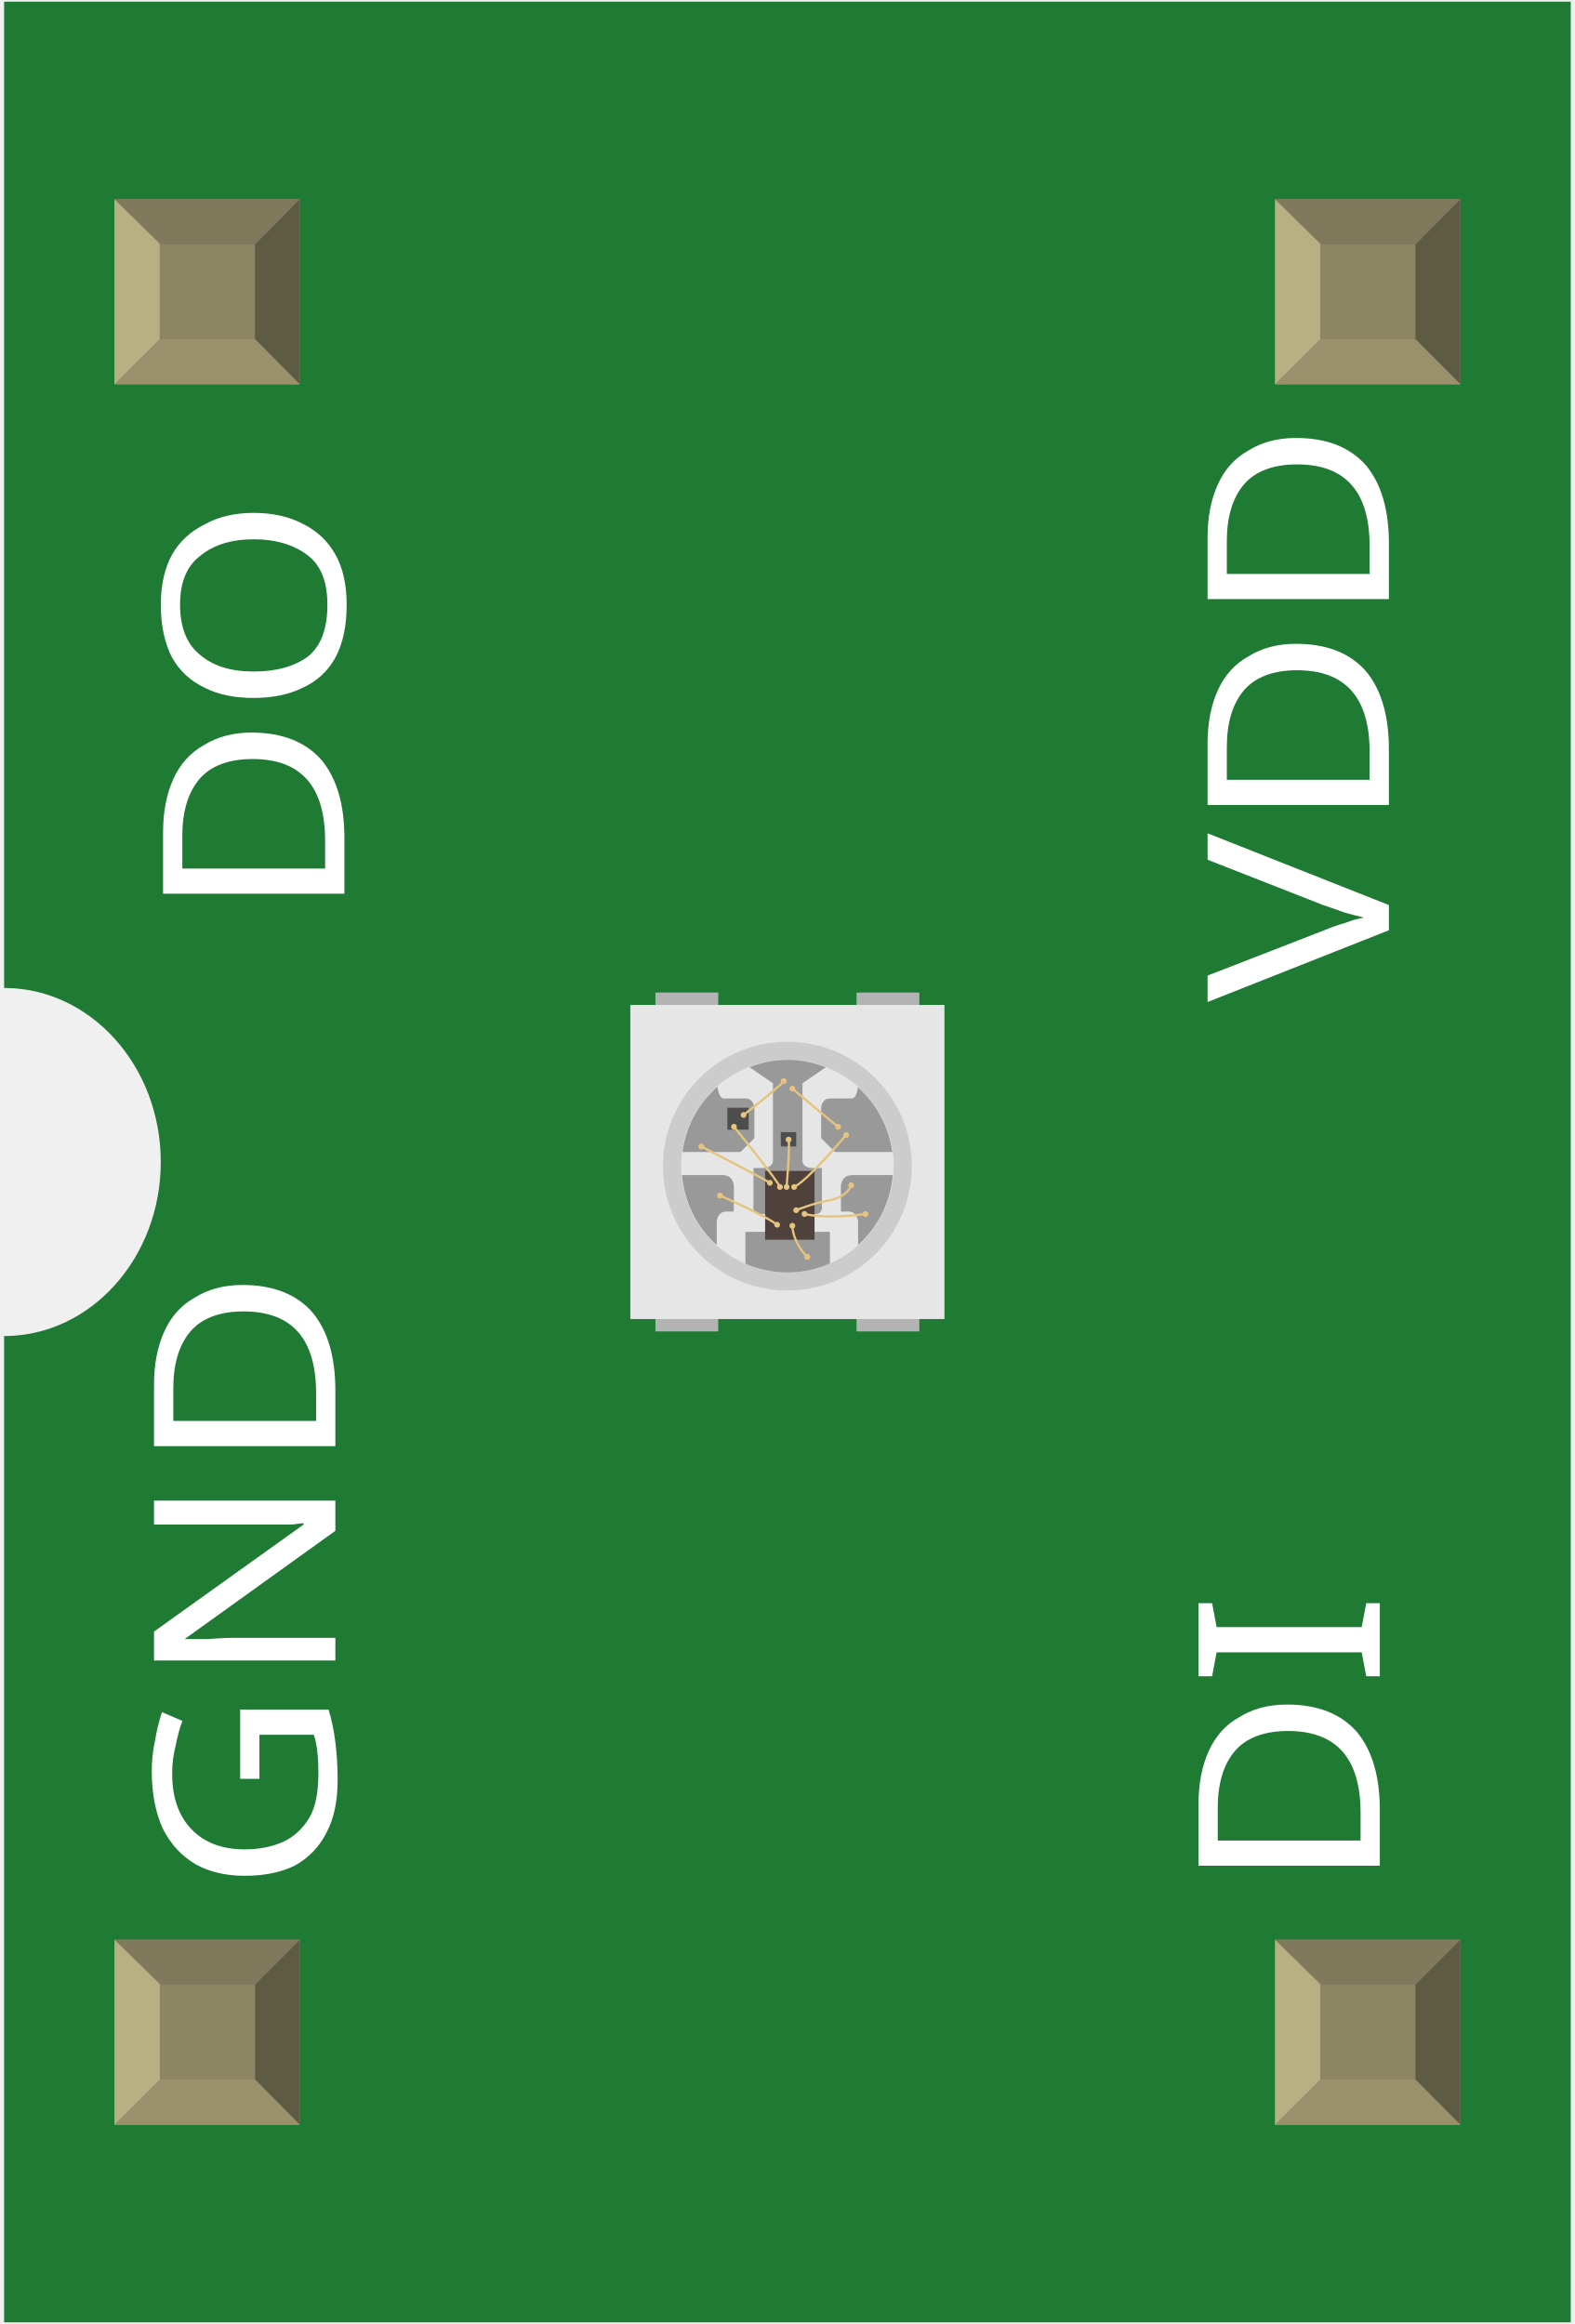
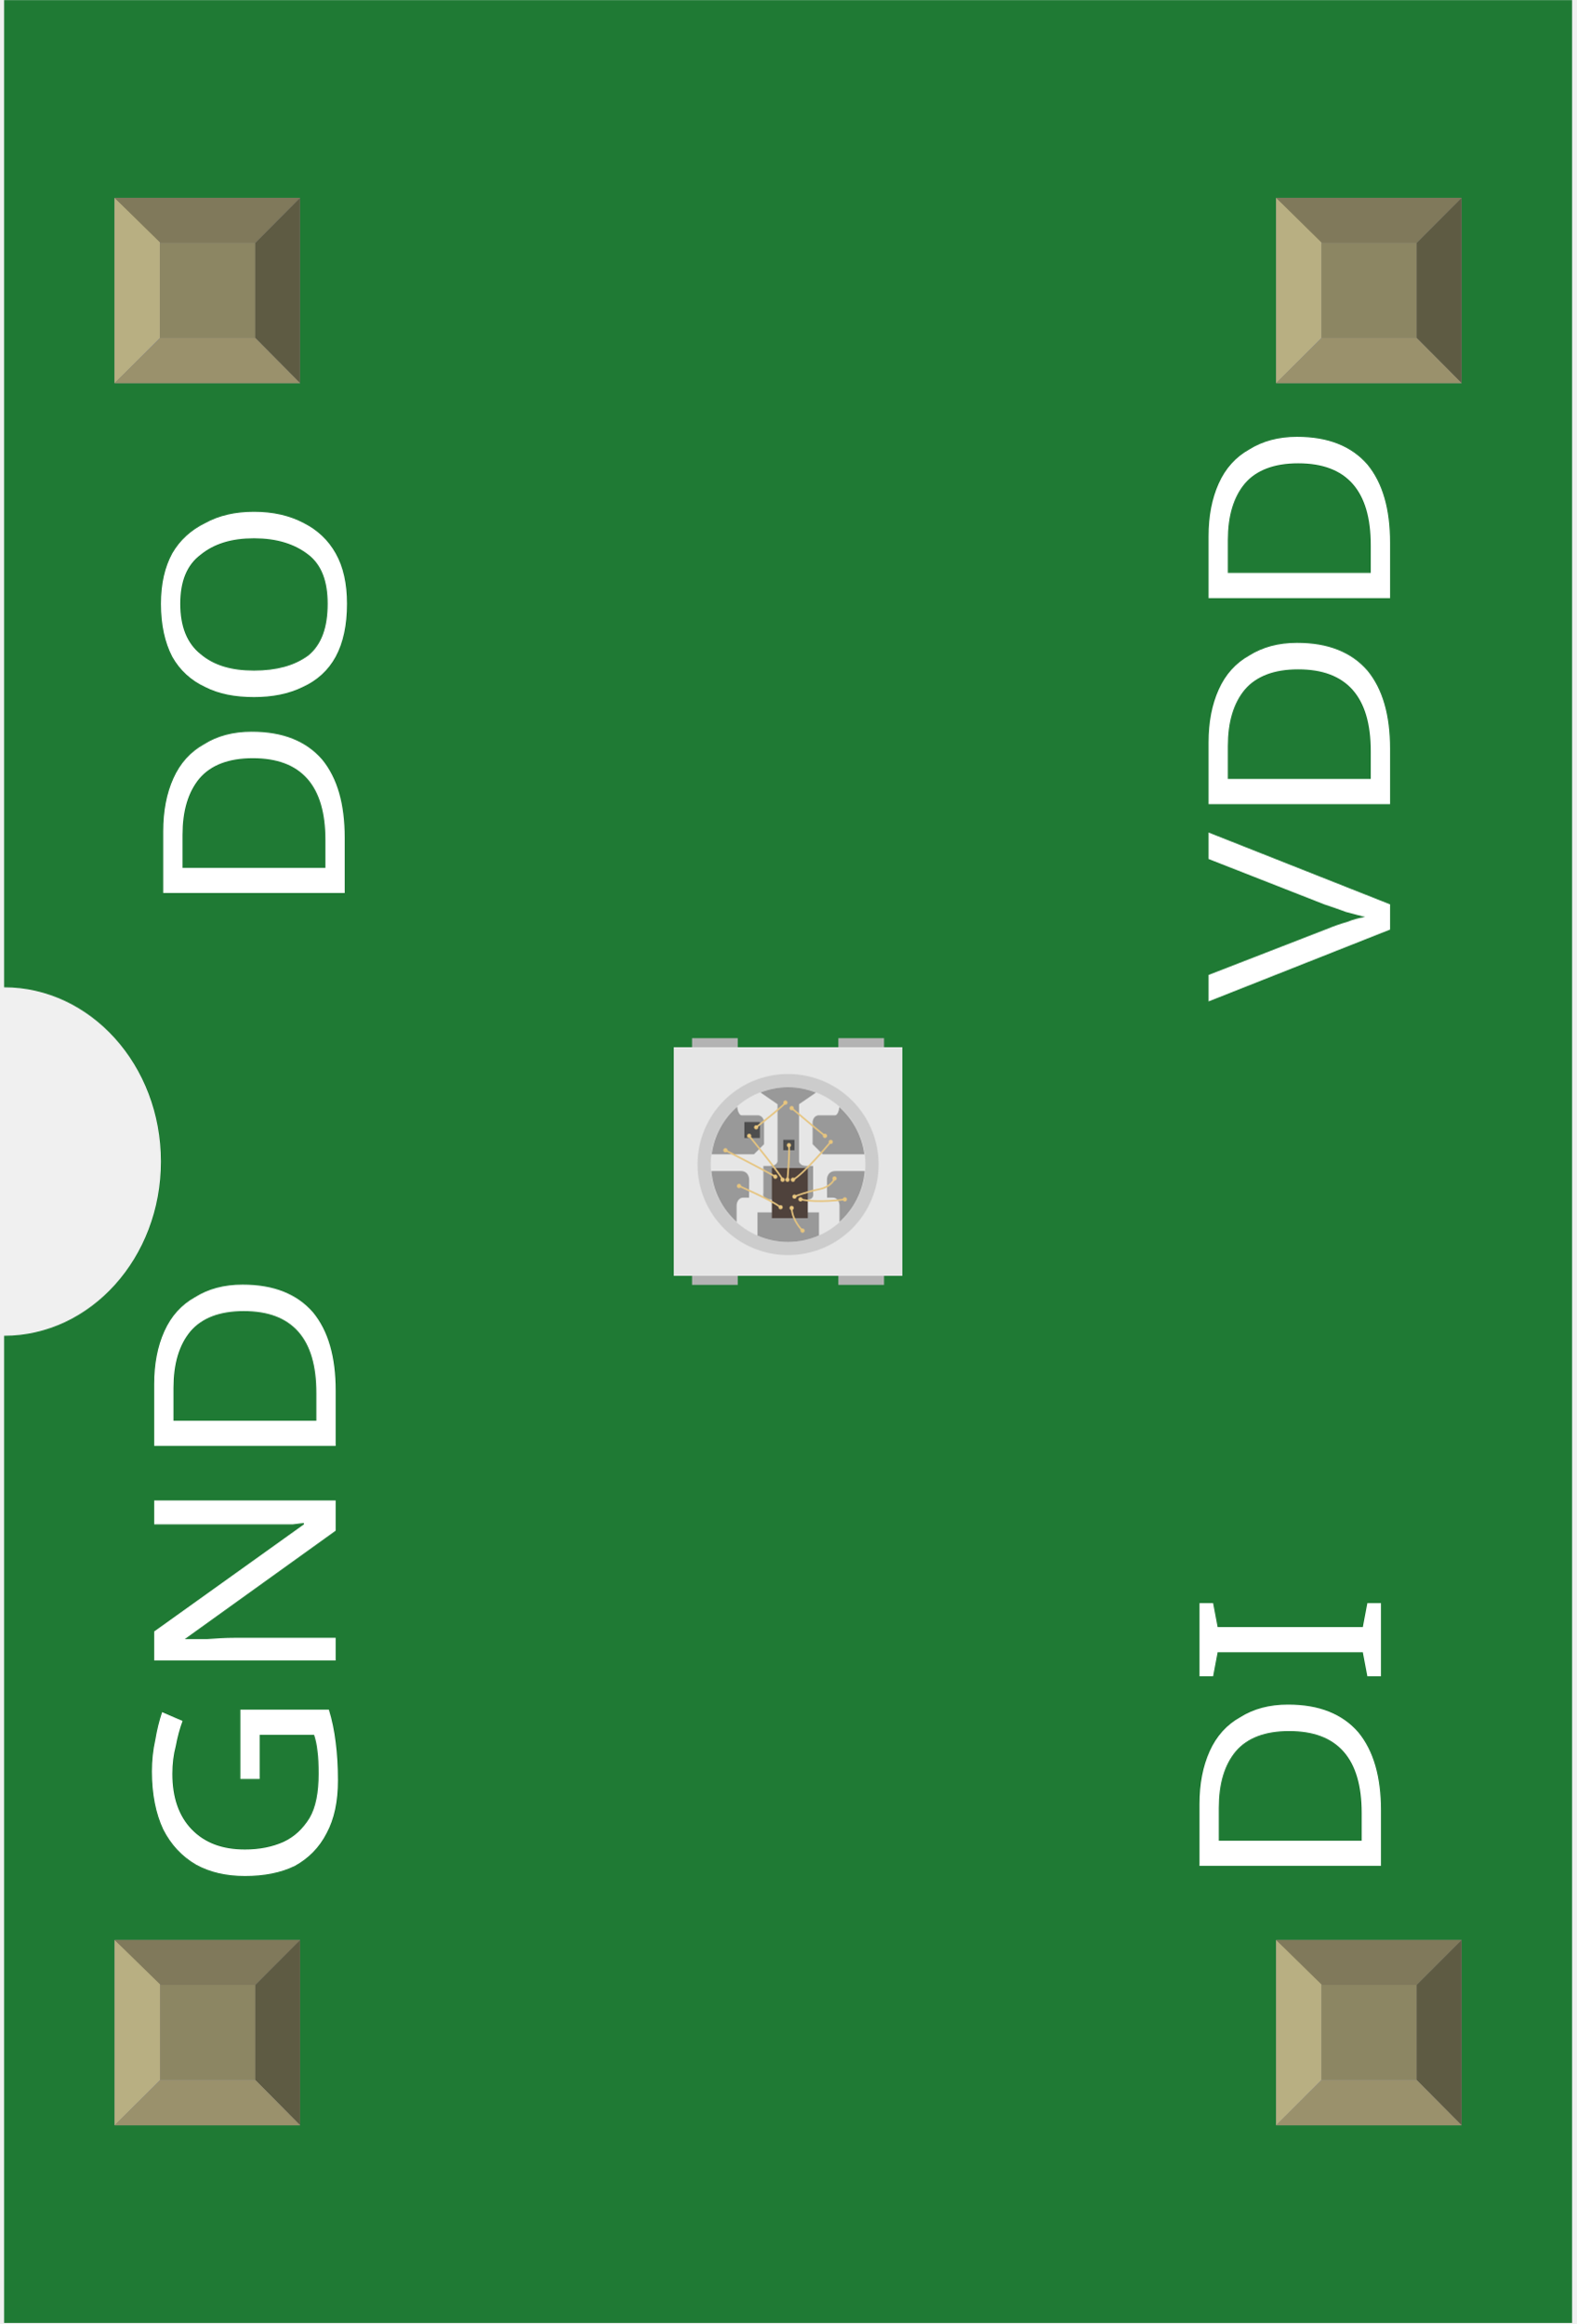
- <svg xmlns="http://www.w3.org/2000/svg" version="1.2" baseProfile="tiny" id="Layer_1" x="0px" y="0px" width="0.271in" height="0.4in" viewBox="1.03 0 19.54 28.8" xml:space="preserve">
+ <svg xmlns="http://www.w3.org/2000/svg" version="1.2" baseProfile="tiny" id="Layer_1" x="0px" y="0px" width="6.892mm" height="10.159mm" viewBox="1.03 0 19.54 28.8" xml:space="preserve">
  <g id="breadboard">
    <g transform="translate(10.8,21.6) scale(0.9,1) translate(-10.8,-21.6)">
      <g id="icon">
        <path fill="#1F7A34" d="M0.001,0v12.24c1.191,0,2.16,0.967,2.16,2.16c0,1.193-0.969,2.16-2.16,2.16v12.24H21.6V0H0.001z" />
        <g transform="translate(63.5,320.647)">
          <g transform="rotate(-90)">
            <text transform="matrix(1 0 0 1 297.17 -58.9319)" fill="#FFFFFF" font-family="'OCRA'" font-size="3.5">GND</text>
          </g>
        </g>
        <g transform="translate(263.5,320.647)">
          <g transform="rotate(-90)">
            <text transform="matrix(1 0 0 1 297.17 -244.532)" fill="#FFFFFF" font-family="'OCRA'" font-size="3.5">DI</text>
          </g>
        </g>
        <g transform="translate(263.5,73.95)">
          <g transform="rotate(-90)">
            <text transform="matrix(1 0 0 1 61.5355 -244.407)" fill="#FFFFFF" font-family="'OCRA'" font-size="3.5">VDD</text>
          </g>
        </g>
        <g transform="translate(163.5,73.95)">
          <g transform="rotate(-90)">
            <text transform="matrix(1 0 0 1 62.5355 -158.8074)" fill="#FFFFFF" font-family="'OCRA'" font-size="3.5">DO</text>
          </g>
        </g>
-         <g transform="translate(10.8,11.727) scale(0.3056,0.275) translate(-10.8,-11.727)">
+         <g transform="translate(10.8,12.6383) scale(0.2222,0.2) translate(-10.8,-12.6383)">
          <g>
            <g>
              <rect x="13.919" y="27.551" fill="#B3B3B3" width="2.834" height="1.542" />
              <rect x="4.847" y="27.551" fill="#B3B3B3" width="2.834" height="1.542" />
              <rect x="13.919" y="13.8" fill="#B3B3B3" width="2.834" height="1.543" />
              <rect x="4.847" y="13.8" fill="#B3B3B3" width="2.834" height="1.543" />
            </g>
            <rect x="3.714" y="14.36" fill="#E6E6E6" width="14.172" height="14.174" />
            <circle fill="#CCCCCC" cx="10.801" cy="21.633" r="5.613" />
            <circle fill="#E6E6E6" cx="10.801" cy="21.633" r="4.796" />
            <g>
              <g>
                <g>
                  <path fill="#999999" d="M8.906,24.6v1.438c0.581,0.25,1.223,0.393,1.896,0.393c0.682,0,1.329-0.146,1.917-0.404V24.6H8.906z" />
                  <path fill="#999999" d="M13.718,18.581c-0.146,0-0.645,0-1,0c-0.354,0-0.395,0.395-0.395,0.395v1.396l0.625,0.625h2.584        c-0.156-1.162-0.72-2.184-1.552-2.928C13.962,18.321,13.851,18.581,13.718,18.581z" />
                  <path fill="#999999" d="M9.313,20.372v-1.396c0,0-0.041-0.395-0.395-0.395c-0.355,0-0.854,0-1,0        c-0.14,0-0.254-0.279-0.268-0.539c-0.851,0.746-1.426,1.779-1.583,2.955h2.619L9.313,20.372z" />
                  <path fill="#999999" d="M13.212,22.6l0.006,1.084c0.008,0,0.061,0,0.334,0c0.418,0,0.438,0.459,0.438,0.459v1.049        c0.883-0.793,1.459-1.9,1.565-3.154c-0.399,0-1.375,0-1.815,0C13.177,22.038,13.212,22.6,13.212,22.6z" />
                  <path fill="#999999" d="M7.612,25.192v-1.049c0,0,0.021-0.459,0.437-0.459c0.271,0,0.326,0,0.334,0L8.389,22.6        c0,0,0.033-0.563-0.529-0.563c-0.44,0-1.414,0-1.813,0C6.152,23.292,6.728,24.399,7.612,25.192z" />
                  <path fill="#999999" d="M10.145,21.448c0,0-0.041,0.271-0.457,0.271c-0.418,0-0.418,0-0.418,0v1.686        c0,0-0.084,0.392,0.313,0.392c0.181,0,0.526,0,0.854,0c0,0,0.36,0,0.752,0c0.327,0,0.672,0,0.854,0        c0.396,0,0.313-0.392,0.313-0.392v-1.686c0,0,0,0-0.418,0c-0.416,0-0.457-0.271-0.457-0.271v-3.555l1.052-0.721        c-0.537-0.209-1.117-0.334-1.729-0.334c-0.605,0-1.181,0.123-1.715,0.328l1.059,0.727v3.555H10.145z" />
                </g>
                <rect x="9.796" y="21.85" fill="#4F423C" width="2.229" height="3.105" />
              </g>
              <rect x="10.503" y="20.1" fill="#4D4D4D" width="0.695" height="0.646" />
              <rect x="8.093" y="18.999" fill="#4D4D4D" width="0.961" height="0.988" />
              <g>
                <g>
                  <g>
                    <path fill="#E6C47E" d="M7.781,22.918c0.075,0.033,1.903,0.82,2.588,1.317l-0.06,0.082c-0.676-0.491-2.551-1.299-2.567-1.308         L7.781,22.918z" />
                  </g>
                  <g>
                    <g>
                      <circle fill="#E6C47E" cx="7.76" cy="22.965" r="0.132" />
                    </g>
                  </g>
                  <g>
                    <g>
                      <circle fill="#E6C47E" cx="10.338" cy="24.278" r="0.131" />
                    </g>
                  </g>
                </g>
                <g>
                  <g>
                    <path fill="#E6C47E" d="M6.938,20.702c0.115,0.059,2.806,1.441,3.101,1.645l-0.058,0.082         C9.69,22.23,6.92,20.806,6.893,20.792L6.938,20.702z" />
                  </g>
                  <g>
                    <g>
                      <circle fill="#E6C47E" cx="6.917" cy="20.747" r="0.132" />
                    </g>
                  </g>
                  <g>
                    <g>
                      <circle fill="#E6C47E" cx="10.01" cy="22.387" r="0.131" />
                    </g>
                  </g>
                </g>
                <g>
                  <g>
                    <path fill="#E6C47E" d="M8.428,19.825c0.08,0.098,1.986,2.433,2.082,2.734l-0.096,0.031         c-0.074-0.236-1.517-2.031-2.064-2.703L8.428,19.825z" />
                  </g>
                  <g>
                    <g>
                      <circle fill="#E6C47E" cx="8.389" cy="19.856" r="0.132" />
                    </g>
                  </g>
                  <g>
                    <g>
                      <circle fill="#E6C47E" cx="10.464" cy="22.575" r="0.131" />
                    </g>
                  </g>
                </g>
                <g>
                  <g>
                    <path fill="#E6C47E" d="M10.587,17.78l0.098,0.02c-0.016,0.127-1.153,1.035-1.83,1.564l-0.063-0.078         C9.458,18.764,10.536,17.893,10.587,17.78z" />
                  </g>
                  <g>
                    <g>
                      <circle fill="#E6C47E" cx="8.823" cy="19.325" r="0.131" />
                    </g>
                  </g>
                  <g>
                    <g>
                      <circle fill="#E6C47E" cx="10.635" cy="17.793" r="0.132" />
                    </g>
                  </g>
                </g>
                <g>
                  <g>
                    <path fill="#E6C47E" d="M11.057,18.098c0.665,0.563,1.95,1.643,2.06,1.717l-0.056,0.082         c-0.143-0.094-1.991-1.656-2.068-1.723L11.057,18.098z" />
                  </g>
                  <g>
                    <g>
                      <circle fill="#E6C47E" cx="11.025" cy="18.136" r="0.132" />
                    </g>
                  </g>
                  <g>
                    <g>
                      <circle fill="#E6C47E" cx="13.088" cy="19.856" r="0.132" />
                    </g>
                  </g>
                </g>
                <g>
                  <g>
                    <path fill="#E6C47E" d="M13.409,20.198l0.075,0.064c-0.069,0.086-1.748,2.074-2.361,2.357l-0.041-0.091         C11.675,22.256,13.392,20.219,13.409,20.198z" />
                  </g>
                  <g>
                    <g>
                      <circle fill="#E6C47E" cx="13.448" cy="20.231" r="0.131" />
                    </g>
                  </g>
                  <g>
                    <g>
                      <circle fill="#E6C47E" cx="11.104" cy="22.575" r="0.131" />
                    </g>
                  </g>
                </g>
                <g>
                  <g>
                    <path fill="#E6C47E" d="M10.906,20.426c0.063,0.393-0.085,2.08-0.093,2.152l-0.1-0.009c0.002-0.018,0.156-1.748,0.092-2.129         L10.906,20.426z" />
                  </g>
                  <g>
                    <g>
                      <circle fill="#E6C47E" cx="10.764" cy="22.575" r="0.131" />
                    </g>
                  </g>
                  <g>
                    <g>
                      <circle fill="#E6C47E" cx="10.855" cy="20.434" r="0.132" />
                    </g>
                  </g>
                </g>
                <g>
                  <g>
                    <path fill="#E6C47E" d="M13.634,22.482l0.096,0.029c-0.006,0.022-0.174,0.546-1.002,0.706         c-0.793,0.154-1.504,0.447-1.51,0.451l-0.039-0.095c0.008-0.002,0.728-0.3,1.53-0.454         C13.474,22.971,13.628,22.502,13.634,22.482z" />
                  </g>
                  <g>
                    <g>
                      <circle fill="#E6C47E" cx="11.198" cy="23.622" r="0.131" />
                    </g>
                  </g>
                  <g>
                    <g>
                      <circle fill="#E6C47E" cx="13.682" cy="22.497" r="0.132" />
                    </g>
                  </g>
                </g>
                <g>
                  <g>
                    <path fill="#E6C47E" d="M14.316,23.745l0.017,0.099c-0.017,0.004-1.648,0.25-2.771,0l0.021-0.099         C12.687,23.989,14.3,23.747,14.316,23.745z" />
                  </g>
                  <g>
                    <g>
                      <circle fill="#E6C47E" cx="14.323" cy="23.793" r="0.131" />
                    </g>
                  </g>
                  <g>
                    <g>
                      <circle fill="#E6C47E" cx="11.573" cy="23.792" r="0.132" />
                    </g>
                  </g>
                </g>
                <g>
                  <g>
                    <path fill="#E6C47E" d="M11.075,24.323c0.03,0.768,0.65,1.366,0.656,1.372l-0.067,0.072c-0.027-0.024-0.657-0.632-0.688-1.44         L11.075,24.323z" />
                  </g>
                  <g>
                    <g>
                      <circle fill="#E6C47E" cx="11.698" cy="25.731" r="0.132" />
                    </g>
                  </g>
                  <g>
                    <g>
                      <circle fill="#E6C47E" cx="11.025" cy="24.325" r="0.132" />
                    </g>
                  </g>
                </g>
              </g>
            </g>
          </g>
        </g>
      </g>
    </g>
    <g transform="translate(34.035,319.648)">
      <rect id="connector1pin" x="-31.584" y="-295.596" fill="#8D8C8C" width="2.299" height="2.297" />
      <rect x="-31.022" y="-295.041" fill="#8C8663" width="1.184" height="1.182" />
      <polygon fill="#B8AF82" points="-31.584,-293.299 -31.022,-293.86 -31.022,-295.094 -31.584,-295.596   " />
      <polygon fill="#80795B" points="-29.84,-295.039 -31.014,-295.039 -31.584,-295.596 -29.285,-295.596   " />
      <polygon fill="#5E5B43" points="-29.84,-293.86 -29.84,-295.039 -29.285,-295.596 -29.285,-293.299   " />
      <polygon fill="#9A916C" points="-31.584,-293.299 -31.016,-293.86 -29.84,-293.86 -29.285,-293.299   " />
    </g>
    <g transform="translate(134.035,34.05)">
      <rect id="connector0pin" x="-131.585" y="-31.598" fill="#8D8C8C" width="2.299" height="2.297" />
      <rect x="-131.024" y="-31.041" fill="#8C8663" width="1.186" height="1.182" />
      <polygon fill="#B8AF82" points="-131.585,-29.301 -131.024,-29.861 -131.024,-31.096 -131.585,-31.598   " />
      <polygon fill="#80795B" points="-129.841,-31.039 -131.015,-31.039 -131.585,-31.598 -129.286,-31.598   " />
      <polygon fill="#5E5B43" points="-129.841,-29.861 -129.841,-31.039 -129.286,-31.598 -129.286,-29.301   " />
      <polygon fill="#9A916C" points="-131.585,-29.301 -131.018,-29.861 -129.841,-29.861 -129.286,-29.301   " />
    </g>
    <g transform="translate(234.035,319.648)">
      <rect id="connector2pin" x="-217.184" y="-295.596" fill="#8D8C8C" width="2.299" height="2.297" />
      <rect x="-216.624" y="-295.041" fill="#8C8663" width="1.185" height="1.182" />
      <polygon fill="#B8AF82" points="-217.184,-293.299 -216.624,-293.86 -216.624,-295.094 -217.184,-295.596   " />
      <polygon fill="#80795B" points="-215.442,-295.039 -216.616,-295.039 -217.184,-295.596 -214.885,-295.596   " />
      <polygon fill="#5E5B43" points="-215.442,-293.86 -215.442,-295.039 -214.885,-295.596 -214.885,-293.299   " />
      <polygon fill="#9A916C" points="-217.184,-293.299 -216.618,-293.86 -215.442,-293.86 -214.885,-293.299   " />
    </g>
    <g transform="translate(234.035,34.05)">
      <rect id="connector3pin" x="-217.184" y="-31.598" fill="#8D8C8C" width="2.299" height="2.297" />
      <rect x="-216.624" y="-31.041" fill="#8C8663" width="1.185" height="1.182" />
      <polygon fill="#B8AF82" points="-217.184,-29.301 -216.624,-29.861 -216.624,-31.096 -217.184,-31.598   " />
      <polygon fill="#80795B" points="-215.442,-31.039 -216.616,-31.039 -217.184,-31.598 -214.885,-31.598   " />
      <polygon fill="#5E5B43" points="-215.442,-29.861 -215.442,-31.039 -214.885,-31.598 -214.885,-29.301   " />
      <polygon fill="#9A916C" points="-217.184,-29.301 -216.618,-29.861 -215.442,-29.861 -214.885,-29.301   " />
    </g>
  </g>
</svg>
